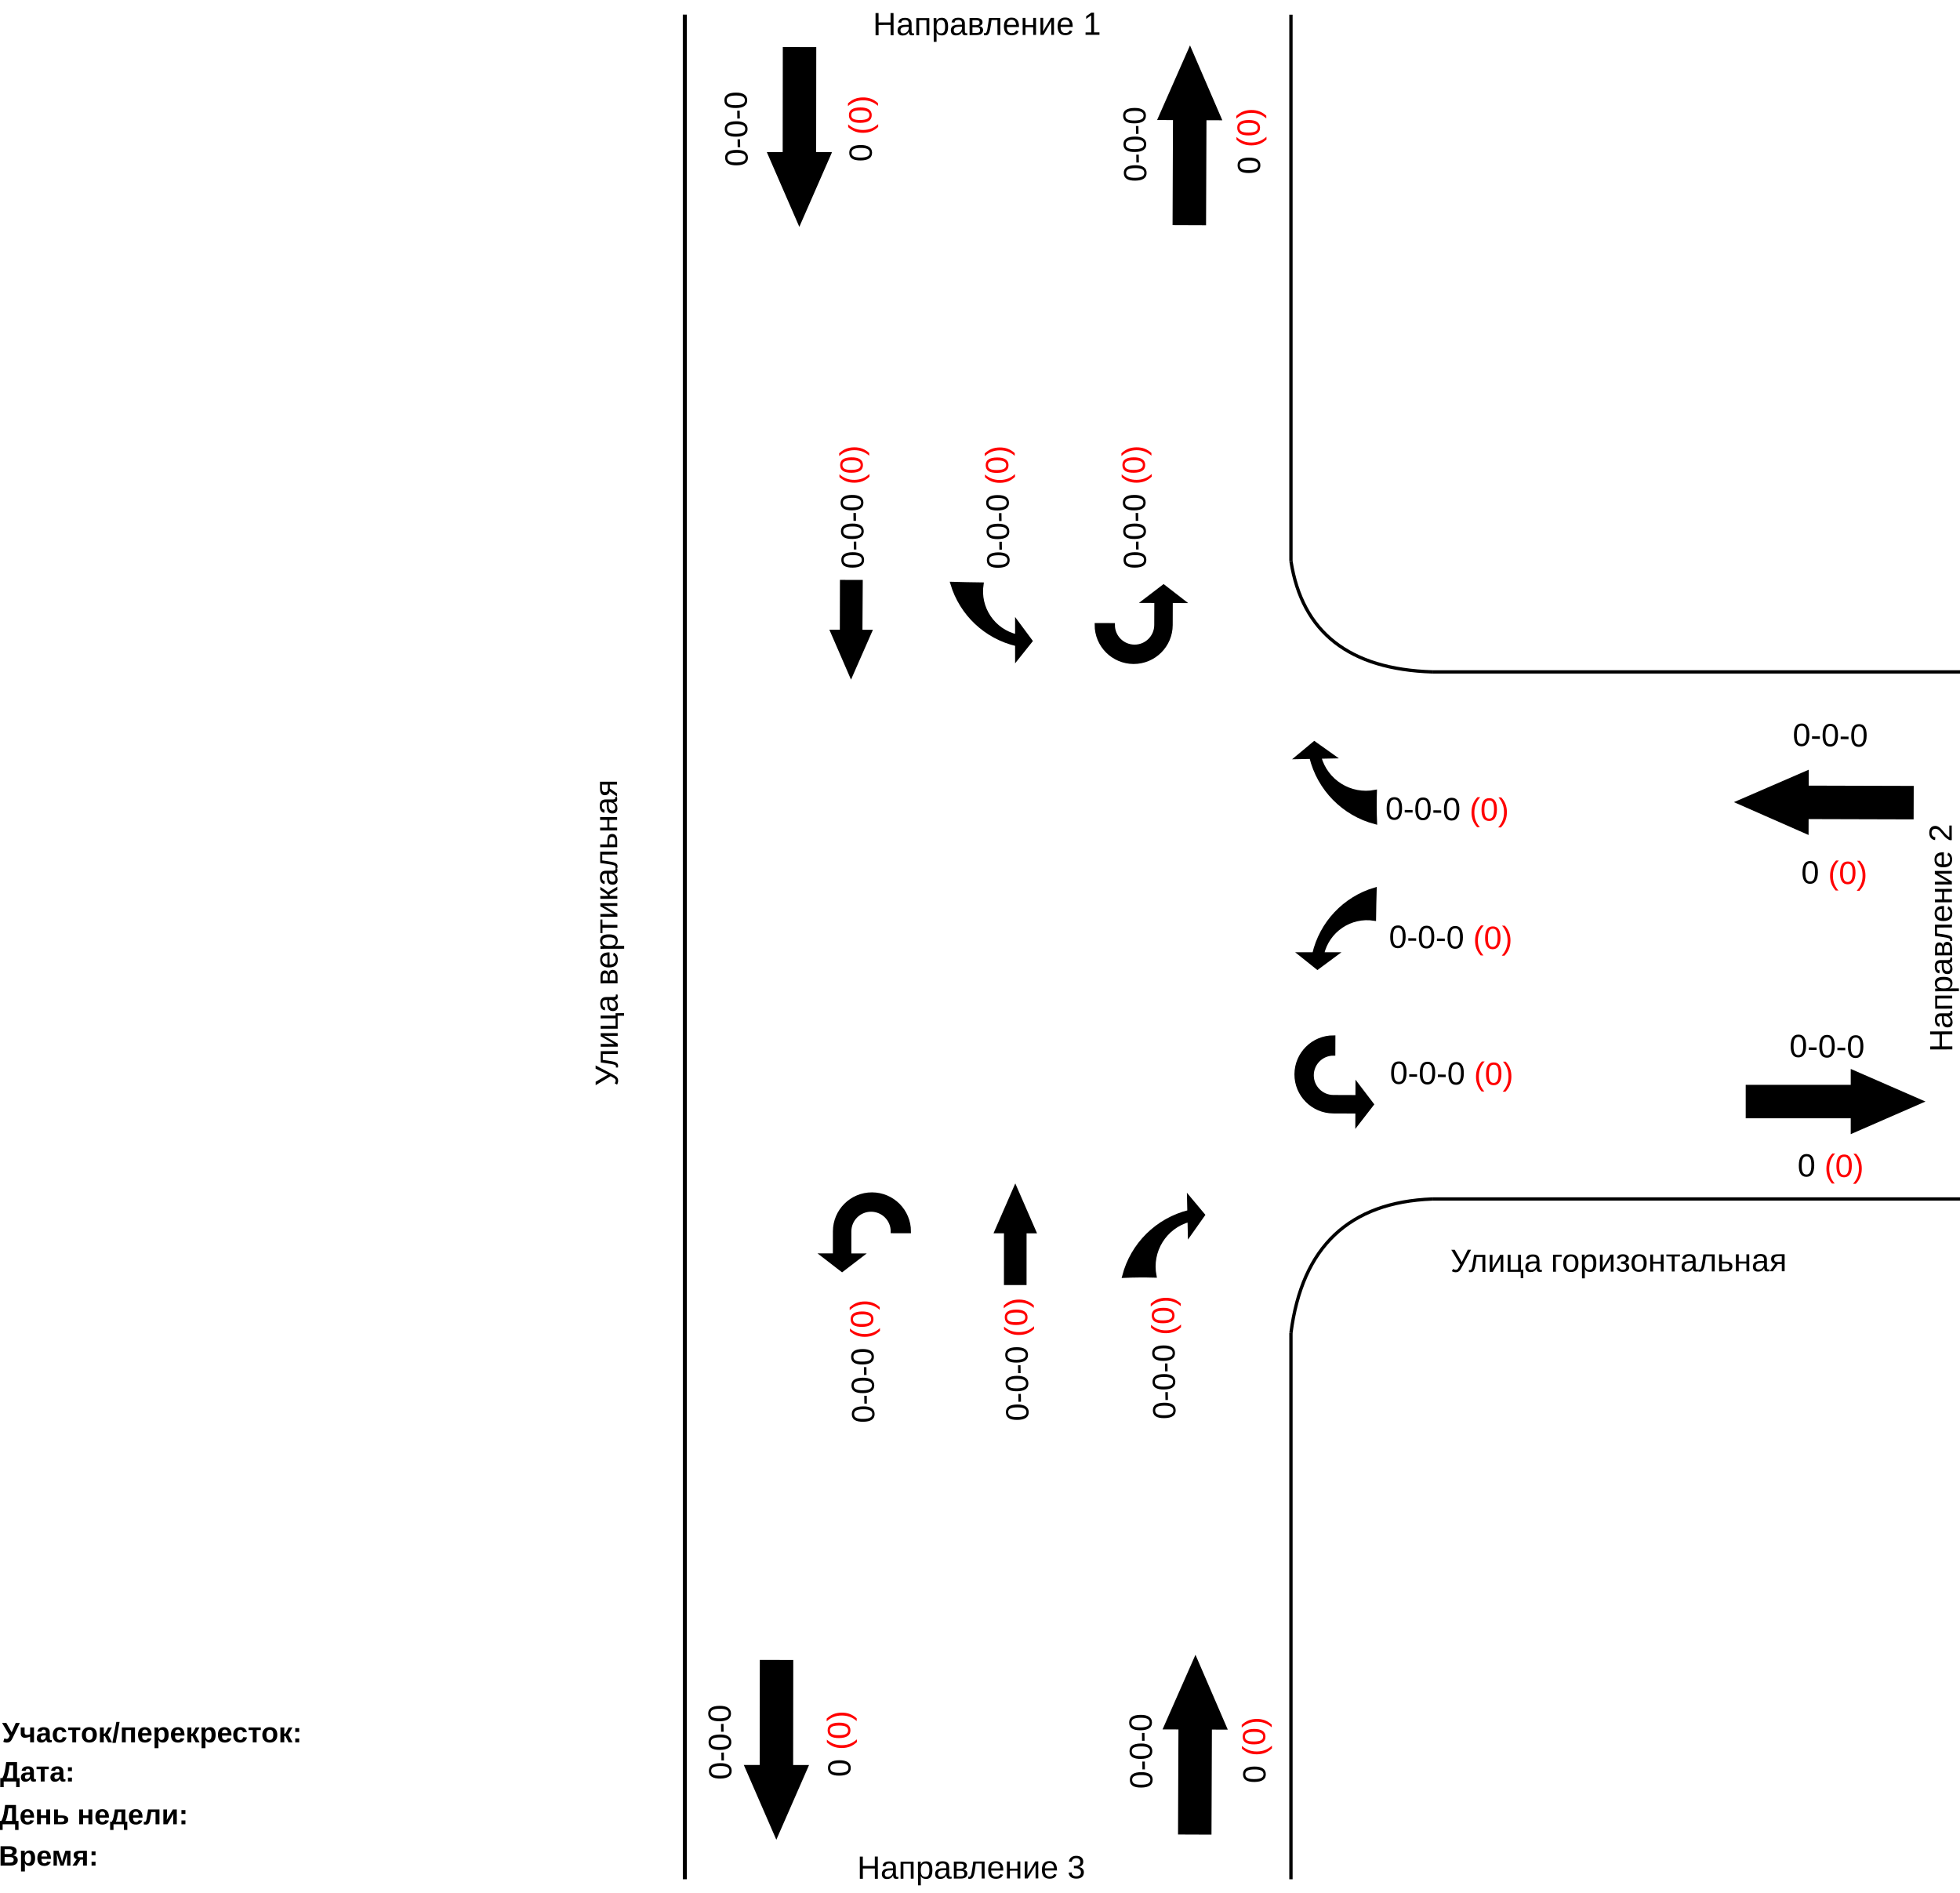
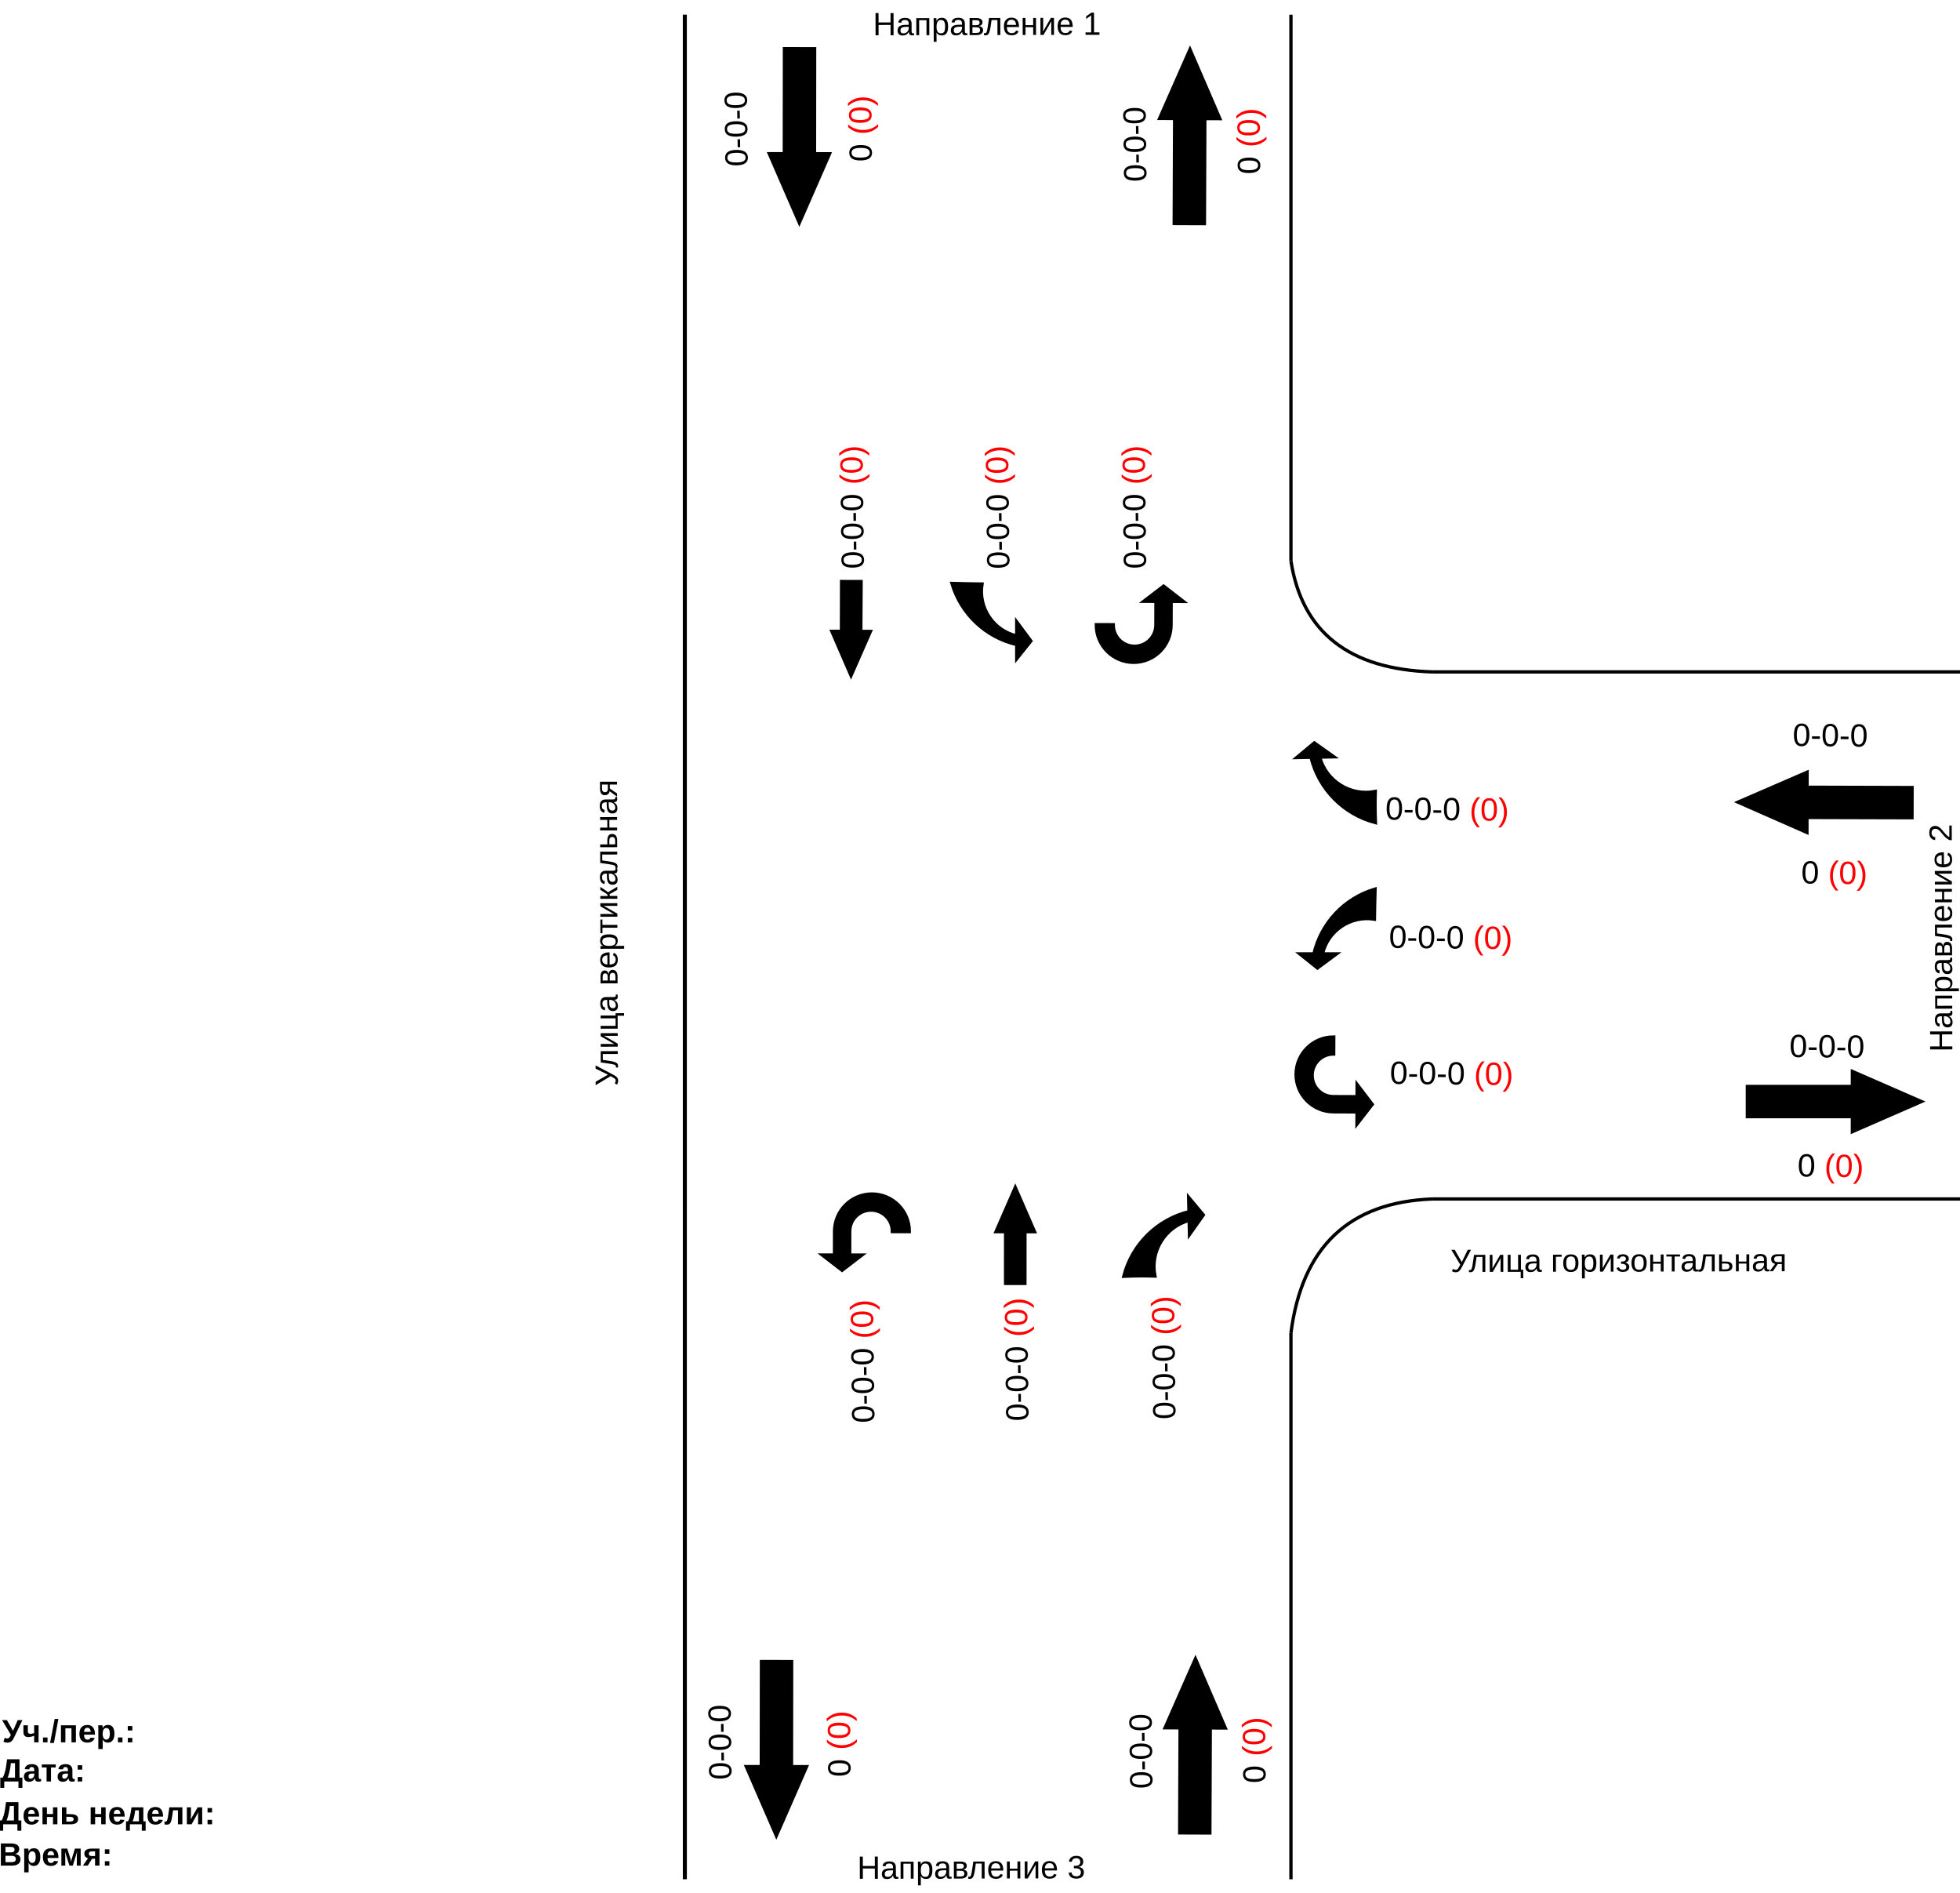
<svg xmlns="http://www.w3.org/2000/svg" xmlns:xlink="http://www.w3.org/1999/xlink" version="1.1" preserveAspectRatio="xMidYMid meet" viewBox="52.875 21.529 973.57 939.608" width="549px" height="530px">
  <rect id="svgEditorBackground" x="326.681" y="640.708" width="486.435" height="468.747" style="fill:none; stroke: none;" />
  <defs id="svgEditorDefs">
    <polygon id="svgEditorShapeDefs" style="fill:rosybrown;stroke:black;vector-effect:non-scaling-stroke;stroke-width:1px;" />
  </defs>
  <defs>
    <path d="" id="dxt0pp92r" />
    <path d="M246.24 251.21L246.24 86.67" id="afM8RxwbQ" />
    <path d="M379.65 251.21L379.65 86.67" id="cfjMfgChV" />
    <path d="M422.27 284.61L589.65 284.61" id="b5OxVNm4Y" />
    <path d="M422.27 382.55L589.65 382.55" id="g77ZzNZA1" />
    <path d="M246.24 587.45L246.24 422.91" id="f23XxzPdA" />
    <path d="M379.65 587.45L379.65 422.91" id="dkQXXSdND" />
    <path d="" id="bz9rRvdM" />
    <path d="M379.65 422.91C383 396.95 397.21 383.5 422.27 382.55" id="afaO7SXaT" />
    <path d="M379.65 251.21C383 272.69 397.21 283.83 422.27 284.61" id="cvbV071s0" />
    <path d="M203.62 284.61L36.24 284.61" id="a5f9AhvgKh" />
    <path d="M246.24 251.21C242.88 272.69 228.68 283.83 203.62 284.61" id="a2ZFH71Etu" />
    <path d="M203.62 384.75L36.24 384.75" id="b1oZZ1esgB" />
    <path d="" id="b27HAQObv" />
    <path d="M246.24 425.11C242.88 399.15 228.68 385.7 203.62 384.75" id="a81I8t4SQv" />
  </defs>
  <g transform="matrix(1.6488 0 0 1.6488 -12.9192 -114.197)">
    <g>
      <g>
        <g>
          <use xlink:href="#dxt0pp92r" opacity="1" fill-opacity="0" stroke="#000000" stroke-width="1" stroke-opacity="1" />
        </g>
      </g>
      <g transform="matrix(1 0 0 1 49.167 0)">
        <g>
          <use xlink:href="#cfjMfgChV" opacity="1" fill-opacity="0" stroke="#000000" stroke-width="1" stroke-opacity="1" />
        </g>
      </g>
      <g transform="matrix(1 0 0 1 49.167 0)">
        <g>
          <use xlink:href="#b5OxVNm4Y" opacity="1" fill-opacity="0" stroke="#000000" stroke-width="1" stroke-opacity="1" />
        </g>
      </g>
      <g transform="matrix(1 0 0 1 49.167 60.8119)">
        <g>
          <use xlink:href="#g77ZzNZA1" opacity="1" fill-opacity="0" stroke="#000000" stroke-width="1" stroke-opacity="1" />
        </g>
      </g>
      <g transform="matrix(1 0 0 1 49.167 60.8119)">
        <g>
          <use xlink:href="#dkQXXSdND" opacity="1" fill-opacity="0" stroke="#000000" stroke-width="1" stroke-opacity="1" />
        </g>
      </g>
      <g>
        <g>
          <use xlink:href="#bz9rRvdM" opacity="1" fill-opacity="0" stroke="#000000" stroke-width="1" stroke-opacity="1" />
        </g>
      </g>
      <g transform="matrix(1 0 0 1 49.167 60.8119)">
        <g>
          <use xlink:href="#afaO7SXaT" opacity="1" fill-opacity="0" stroke="#000000" stroke-width="1" stroke-opacity="1" />
        </g>
      </g>
      <g transform="matrix(1 0 0 1 49.167 0)">
        <g>
          <use xlink:href="#cvbV071s0" opacity="1" fill-opacity="0" stroke="#000000" stroke-width="1" stroke-opacity="1" />
        </g>
      </g>
      <g>
        <g>
          <use xlink:href="#b27HAQObv" opacity="1" fill-opacity="0" stroke="#000000" stroke-width="1" stroke-opacity="1" />
        </g>
      </g>
    </g>
  </g>
  <path d="M4.506,0.124v-2l3.158,4l-3.158,4v-2h-4.842v-4Z" style="fill:black; stroke:black; vector-effect:non-scaling-stroke;stroke-width:1px;" id="Total_outside_Right_Arrow" transform="matrix(10.7734 0 0 3.71202 924.512 560.544)" />
  <path d="M-6.021,-45.602v-2l3.158,4l-3.158,4v-2h-4.842v-4Z" style="fill:black; stroke:black; vector-effect:non-scaling-stroke;stroke-width:1px;" id="Total_inside_Right_Arrow" transform="matrix(-10.7734 -0.0302691 0.0104293 -3.71201 885.97 257.813)" />
  <path d="M-41.222,-86.452v-2l3.158,4l-3.158,4v-2h-4.842v-4Z" style="fill:black; stroke:black; vector-effect:non-scaling-stroke;stroke-width:1px;" id="Total_inside_Up_Arrow" transform="matrix(-0.012489 10.7734 -3.71202 -0.00430312 135.955 541.563)" />
  <path d="M39.358,53.892v-2l3.158,4l-3.158,4v-1.996h-4.842v-4.004Z" style="fill:black; stroke:black; vector-effect:non-scaling-stroke;stroke-width:1px;" id="Total_outside_Up_Arrow" transform="matrix(0.042758 -10.7734 3.712 0.0147324 434.675 503.372)" />
  <path d="M33.126,-84.718v-2l3.158,4l-3.158,4v-2h-4.842v-4Z" style="fill:black; stroke:black; vector-effect:non-scaling-stroke;stroke-width:1px;" id="Total_outside_Down_Arrow" transform="matrix(-0.012489, 10.7734, -3.71202, -0.00430312, 131.899, 541.563)" />
  <path d="M-34.825,55.478v-2l3.158,4l-3.158,4v-2h-4.842v-4Z" style="fill:black; stroke:black; vector-effect:non-scaling-stroke;stroke-width:1px;" id="Total_inside_Down_Arrow" transform="matrix(0.042758 -10.7734 3.712 0.0147324 434.675 503.372)" />
  <path d="M-0.57,0.806a1.8,1.8,0,1,0,0,-3.6h-2v1l-1.25,-1.625l1.25,-1.625v1h2a2.25,2.25,0,0,1,0,6.25Z" style="fill:black; stroke:black; vector-effect:non-scaling-stroke;stroke-width:1px;" id="Right_around_Arrow" transform="matrix(-5.91968 -0.0231282 0.0231282 -5.91968 711.879 549.504)" />
  <path d="M-1.712,-0.627l1.25,-1.562v1.25a8,8,0,0,1,5.861,5.514a149.211,149.211,0,0,0,-2.687,-0.056a4.17,4.17,0,0,0,-3.174,-4.708v1.25Z" style="fill:black; stroke:black; vector-effect:non-scaling-stroke;stroke-width:1px;" id="Right_left_Arrow" transform="matrix(-0.0000480079 -5.48499 5.48499 -0.0000480079 710.721 492.634)" />
  <path d="M6.694,-2.94l-1.25,-1.563v1.25a8,8,0,0,0,-5.954,5.622a37.57,37.57,0,0,1,2.752,0.041a4.304,4.304,0,0,1,3.202,-4.913v1.25Z" style="fill:black; stroke:black; vector-effect:non-scaling-stroke;stroke-width:1px;" id="Right_right_Arrow" transform="matrix(-0.110469 -5.55234 5.55234 -0.110469 722.79 427.256)" />
  <path d="M35.185,-19.015a1.8,1.8,0,1,0,0,-3.6h-2v1l-1.25,-1.625l1.25,-1.625v1h2a2.25,2.25,0,0,1,0,6.25Z" style="fill:black; stroke:black; vector-effect:non-scaling-stroke;stroke-width:1px;" id="Down_around_Arrow" transform="matrix(0.00918477 -5.91972 5.91972 0.00918477 608.432 841.395)" />
  <path d="M43.326,-114.824v-2l3.158,4l-3.158,4v-2h-3.742v-4Z" style="fill:black; stroke:black; vector-effect:non-scaling-stroke;stroke-width:1px;" id="Down_forward_Arrow" transform="matrix(0.00311775 -6.86452 2.36519 0.00107421 823.895 930.519)" />
  <path d="M-13.527,-41.235l-1.25,-1.563v1.25a8,8,0,0,0,-5.954,5.622a37.57,37.57,0,0,1,2.752,0.041a4.304,4.304,0,0,1,3.202,-4.913v1.25Z" style="fill:black; stroke:black; vector-effect:non-scaling-stroke;stroke-width:1px;" id="e25" transform="matrix(5.55206 -0.123547 0.123547 5.55206 730.705 852.018)" />
  <path d="M33.445,16.573a1.8,1.8,0,1,0,0,-3.6h-2v1l-1.25,-1.625l1.25,-1.625v1h2a2.25,2.25,0,0,1,0,6.25Z" style="fill:black; stroke:black; vector-effect:non-scaling-stroke;stroke-width:1px;" id="Up_around_Arrow" transform="matrix(-0.0203657 5.91969 -5.91969 -0.0203657 704.572 134.067)" />
  <path d="M15.126,-37.27l1.25,-1.563v1.25a8,8,0,0,1,5.861,5.514a149.211,149.211,0,0,0,-2.687,-0.056a4.17,4.17,0,0,0,-3.174,-4.708v1.25Z" style="fill:black; stroke:black; vector-effect:non-scaling-stroke;stroke-width:1px;" id="Up_left_Arrow" transform="matrix(-5.48499 0.00260761 -0.00260761 -5.48499 647.703 135.251)" />
  <path d="M42.321,3.475v-2l3.158,4l-3.158,4v-2h-3.605v-4.041Z" style="fill:black; stroke:black; vector-effect:non-scaling-stroke;stroke-width:1px;" id="Up_forward_Arrow" transform="matrix(-0.0160832 6.8645 -2.36518 -0.00554151 489.279 44.5352)" />
  <text dy="-0.5em" style="fill:black;font-family:Arial;font-size:20px;" id="e4_text" />
  <text dy="-0.5em" style="fill:black;font-family:Arial;font-size:20px;" id="e2_text" transform="matrix(1 0 0 1 -225.972 62.5768)" />
  <text dy="-0.5em" style="fill:black;font-family:Arial;font-size:20px;" id="e6_text" />
  <text dy="-0.5em" style="fill:black;font-family:Arial;font-size:20px;" id="e8_text" />
  <text style="fill:black;font-family:Arial;font-size:20px;" text-anchor="middle" x="501.722" y="116.18" id="Total_inside_Up" transform="matrix(-0.012085, -0.999927, 0.999927, -0.012085, 314.185, 608.746)">
    <tspan x="522" id="Total_inside_Up" style="font-size:16px;">0-0-0</tspan>
  </text>
  <text style="fill:black;font-family:Arial;font-size:20px;" text-anchor="middle" x="1302.59" y="-48.298" id="Total_inside_Right" transform="matrix(0.999945 0.010533 -0.010533 0.999945 -383.479 426.137)">
    <tspan x="1345" id="Total_inside_Right" style="font-size:16px;">0-0-0</tspan>
  </text>
  <text style="fill:black;font-family:Arial;font-size:20px;" text-anchor="middle" x="439.282" y="314.068" id="Total_inside_Down" transform="matrix(-0.012085 -0.999927 0.999927 -0.012085 316.503 1345.76)">
    <tspan x="451" id="Total_inside_Down" style="font-size:16px;">0-0-0</tspan>
  </text>
  <text style="fill:black;font-family:Arial;font-size:20px;" text-anchor="middle" x="500.559" y="314.117" id="Total_outside_Up" transform="matrix(-0.012085 -0.999927 0.999927 -0.012085 314.185 608.746)">
    <tspan x="512" id="Total_outside_Up" style="font-size:16px;">0-0-0</tspan>
  </text>
  <text style="fill:black;font-family:Arial;font-size:20px;" text-anchor="middle" x="1257.329" y="106.212" id="Total_outside_Right" transform="matrix(0.999945 0.010533 -0.010533 0.999945 -383.479 426.137)">
    <tspan x="1345" id="Total_outside_Right" style="font-size:16px;">0-0-0</tspan>
  </text>
  <text style="fill:black;font-family:Arial;font-size:20px;" text-anchor="middle" x="450.612" y="105.031" id="Total_outside_Down" transform="matrix(-0.012085 -0.999927 0.999927 -0.012085 316.503 1345.76)">
    <tspan x="458" id="Total_outside_Down" style="font-size:16px;">0-0-0</tspan>
  </text>
  <text style="fill:black;font-family:Arial;font-size:16px;" x="301.157" y="311.66" id="Up_around" transform="matrix(-0.012085 -0.999927 0.999927 -0.012085 314.185 608.746)">
    <tspan x="301.157" id="Up_around_tspan1">0-0-0 </tspan>
    <tspan dx="0" id="Up_around_tspan2" fill="red">(0)</tspan>
  </text>
  <text style="fill:black;font-family:Arial;font-size:16px;" x="1128.02" y="121.616" id="Right_around" transform="matrix(0.999945 0.010533 -0.010533 0.999945 -383.479 426.137)">
    <tspan x="1128.02" id="Right_around_tspan1">0-0-0 </tspan>
    <tspan dx="0" id="Right_around_tspan2" fill="red">(0)</tspan>
  </text>
  <text style="fill:black;font-family:Arial;font-size:16px;" text-anchor="end" x="-125.736" y="171.57" id="Down_around" transform="matrix(-0.012085 -0.999927 0.999927 -0.012085 314.185 608.746)">
    <tspan x="-60" id="Down_around_tspan1">0-0-0 </tspan>
    <tspan dx="0" id="Down_around_tspan2" fill="red">(0)</tspan>
  </text>
  <text style="fill:black;font-family:Arial;font-size:16px;" x="1124.408" y="-9.587" id="Right_right" transform="matrix(0.999945 0.010533 -0.010533 0.999945 -383.479 426.137)">
    <tspan x="1124.408" id="Right_right_tspan1">0-0-0 </tspan>
    <tspan dx="0" id="Right_right_tspan2" fill="red">(0)</tspan>
  </text>
  <text style="fill:black;font-family:Arial;font-size:16px;" text-anchor="end" x="-128.633" y="321.13" id="Down_right" transform="matrix(-0.012085 -0.999927 0.999927 -0.012085 314.185 608.746)">
    <tspan x="-60" id="Down_right_tspan1">0-0-0 </tspan>
    <tspan dx="0" id="Down_right_tspan2" fill="red">(0)</tspan>
  </text>
  <text style="fill:black;font-family:Arial;font-size:16px;" x="302.851" y="171.478" id="Up_forward" transform="matrix(-0.012085 -0.999927 0.999927 -0.012085 314.185 608.746)">
    <tspan x="302.851" id="Up_forward_tspan1">0-0-0 </tspan>
    <tspan dx="0" id="Up_forward_tspan2" fill="red">(0)</tspan>
  </text>
  <text style="fill:black;font-family:Arial;font-size:16px;" text-anchor="end" x="-102.972" y="248.118" id="Down_forward" transform="matrix(-0.012085 -0.999927 0.999927 -0.012085 314.185 608.746)">
    <tspan x="-60" id="Down_forward_tspan1">0-0-0 </tspan>
    <tspan dx="0" id="Down_forward_tspan2" fill="red">(0)</tspan>
  </text>
  <text style="fill:black;font-family:Arial;font-size:16px;" x="301.908" y="243.77" id="Up_left" transform="matrix(-0.012085 -0.999927 0.999927 -0.012085 314.185 608.746)">
    <tspan x="301.908" id="Up_Left_tspan1">0-0-0 </tspan>
    <tspan dx="0" id="Up_Left_tspan2" fill="red">(0)</tspan>
  </text>
  <text style="fill:black;font-family:Arial;font-size:16px;" x="1126.852" y="54.083" id="Right_left" transform="matrix(0.999945 0.010533 -0.010533 0.999945 -383.479 426.137)">
    <tspan x="1126.852" id="Right_Left_tspan2">0-0-0 </tspan>
    <tspan dx="0" id="Right_Left_tspan2" fill="red">(0)</tspan>
  </text>
  <text style="fill:black;font-family:Arial;font-size:16px;" text-anchor="middle" x="538.732" y="93.654" id="TotalSum_inside_Up" transform="matrix(-0.00908829 -0.999959 0.999959 -0.00908829 397.429 669.029)">
    <tspan x="583" id="TotalSum_inside_Up_tspan1">0 </tspan>
    <tspan dx="0" id="TotalSum_inside_Up_tspan2" fill="red">(0)</tspan>
  </text>
  <text style="fill:black;font-family:Arial;font-size:16px;" text-anchor="middle" x="1320.647" y="-173.814" id="TotalSum_inside_Right" transform="matrix(0.999922 0.0125281 -0.0125281 0.999922 -407.109 616.955)">
    <tspan x="1369" id="TotalSum_inside_Right_tspan1">0 </tspan>
    <tspan dx="0" id="TotalSum_inside_Right_tspan2" fill="red">(0)</tspan>
  </text>
  <text style="fill:black;font-family:Arial;font-size:16px;" text-anchor="middle" x="-258.831" y="281.914" id="TotalSum_inside_Down" transform="matrix(-0.00908829 -0.999959 0.999959 -0.00908829 397.429 669.029)">
    <tspan x="-224" id="TotalSum_inside_Down_tspan1">0 </tspan>
    <tspan dx="0" id="TotalSum_inside_Down_tspan2" fill="red">(0)</tspan>
  </text>
  <text style="fill:black;font-family:Arial;font-size:16px;" text-anchor="middle" x="534.76" y="286.474" id="TotalSum_outside_Up" transform="matrix(-0.00908829 -0.999959 0.999959 -0.00908829 397.429 669.029)">
    <tspan x="575" id="TotalSum_outside_Up_tspan1">0 </tspan>
    <tspan dx="0" id="TotalSum_outside_Up_tspan2" fill="red">(0)</tspan>
  </text>
  <text style="fill:black;font-family:Arial;font-size:16px;" text-anchor="middle" x="1322.247" y="-28.292" id="TotalSum_outside_Right" transform="matrix(0.999922 0.0125281 -0.0125281 0.999922 -407.109 616.955)">
    <tspan x="1369" id="TotalSum_outside_Right_tspan1">0 </tspan>
    <tspan dx="0" id="TotalSum_outside_Right_tspan2" fill="red">(0)</tspan>
  </text>
  <text style="fill:black;font-family:Arial;font-size:16px;" text-anchor="middle" x="-259.177" y="75.789" id="TotalSum_outside_Down" transform="matrix(-0.00908829 -0.999959 0.999959 -0.00908829 397.429 669.029)">
    <tspan x="-219" id="TotalSum_outside_Down_tspan1">0 </tspan>
    <tspan dx="0" id="TotalSum_outside_Down_tspan2" fill="red">(0)</tspan>
  </text>
  <text style="fill:black;font-family:Arial;font-size:16px;" text-anchor="middle" x="42.5%" y="611.426" id="StreetName_Up" transform="matrix(0.999997 -0.0021031 0.0021031 0.999997 128.073 -571.761)">Направление 1</text>
  <text style="fill:black;font-family:Arial;font-size:16px;" text-anchor="middle" x="35.5%" y="1008.0" id="StreetName_Right" transform="matrix(-0.00269868 -0.999996 0.999996 -0.00269868 15.4245 835.533)">Направление 2</text>
  <text style="fill:black;font-family:Arial;font-size:16px;" text-anchor="middle" x="41.5%" y="1526.918" id="StreetName_Down" transform="matrix(0.999997 -0.0021031 0.0021031 0.999997 128.073 -571.761)">Направление 3</text>
  <text style="fill:black;font-family:Arial;font-size:16px;" text-anchor="middle" x="350" y="345.082" id="StreetName_Vertical1" transform="matrix(-0.00269868, -0.999996, 0.999996, -0.00269868, 15.4245, 835.533)">Улица вертикальная</text>
  <text style="fill:black;font-family:Arial;font-size:16px;" x="642.686" y="1226.173" id="StreetName_Horizontal1" transform="matrix(0.999997 -0.0021031 0.0021031 0.999997 128.073 -571.761)">Улица горизонтальная</text>
-   <text style="fill:black;font-family:Arial;font-size:14px;stroke:none;" x="53.897" y="886.64" id="SectionOrIntersection">
-     <tspan x="53.897" id="SectionOrIntersection_tspan1" style="font-weight: bold;">Участок/перекресток: </tspan>
+   <text style="fill:black;font-family:Arial;font-size:16px;stroke:none;" x="53.897" y="886.64" id="SectionOrIntersection">
+     <tspan x="53.897" id="SectionOrIntersection_tspan1" style="font-weight: bold;">Уч./пер.: </tspan>
    <tspan dx="0" id="SectionOrIntersection_tspan2"> </tspan>
  </text>
-   <text style="fill:black;font-family:Arial;font-size:14px;" x="52.886" y="906.091" id="Date">
+   <text style="fill:black;font-family:Arial;font-size:16px;" x="52.886" y="906.091" id="Date">
    <tspan x="52.886" id="Date_tspan1" style="font-weight: bold;">Дата: </tspan>
    <tspan dx="0" id="Date_tspan2"> </tspan>
  </text>
-   <text style="fill:black;font-family:Arial;font-size:14px;" x="52.36" y="927.367" id="DayOfWeek">
+   <text style="fill:black;font-family:Arial;font-size:16px;" x="52.36" y="927.367" id="DayOfWeek">
    <tspan x="52.36" id="DayOfWeek_tspan1" style="font-weight: bold;">День недели: </tspan>
    <tspan dx="0" id="DayOfWeek_tspan2"> </tspan>
  </text>
-   <text style="fill:black;font-family:Arial;font-size:14px;" x="52.223" y="947.88" id="Time">
+   <text style="fill:black;font-family:Arial;font-size:16px;" x="52.223" y="947.88" id="Time">
    <tspan x="52.223" id="Time_tspan1" style="font-weight: bold;">Время: </tspan>
    <tspan dx="0" id="Time_tspan2"> </tspan>
  </text>
  <line id="e3_line" x1="393.037" y1="28.67" x2="393.054" y2="954.644" style="stroke:black;fill:none;stroke-width:2px;" />
</svg>
